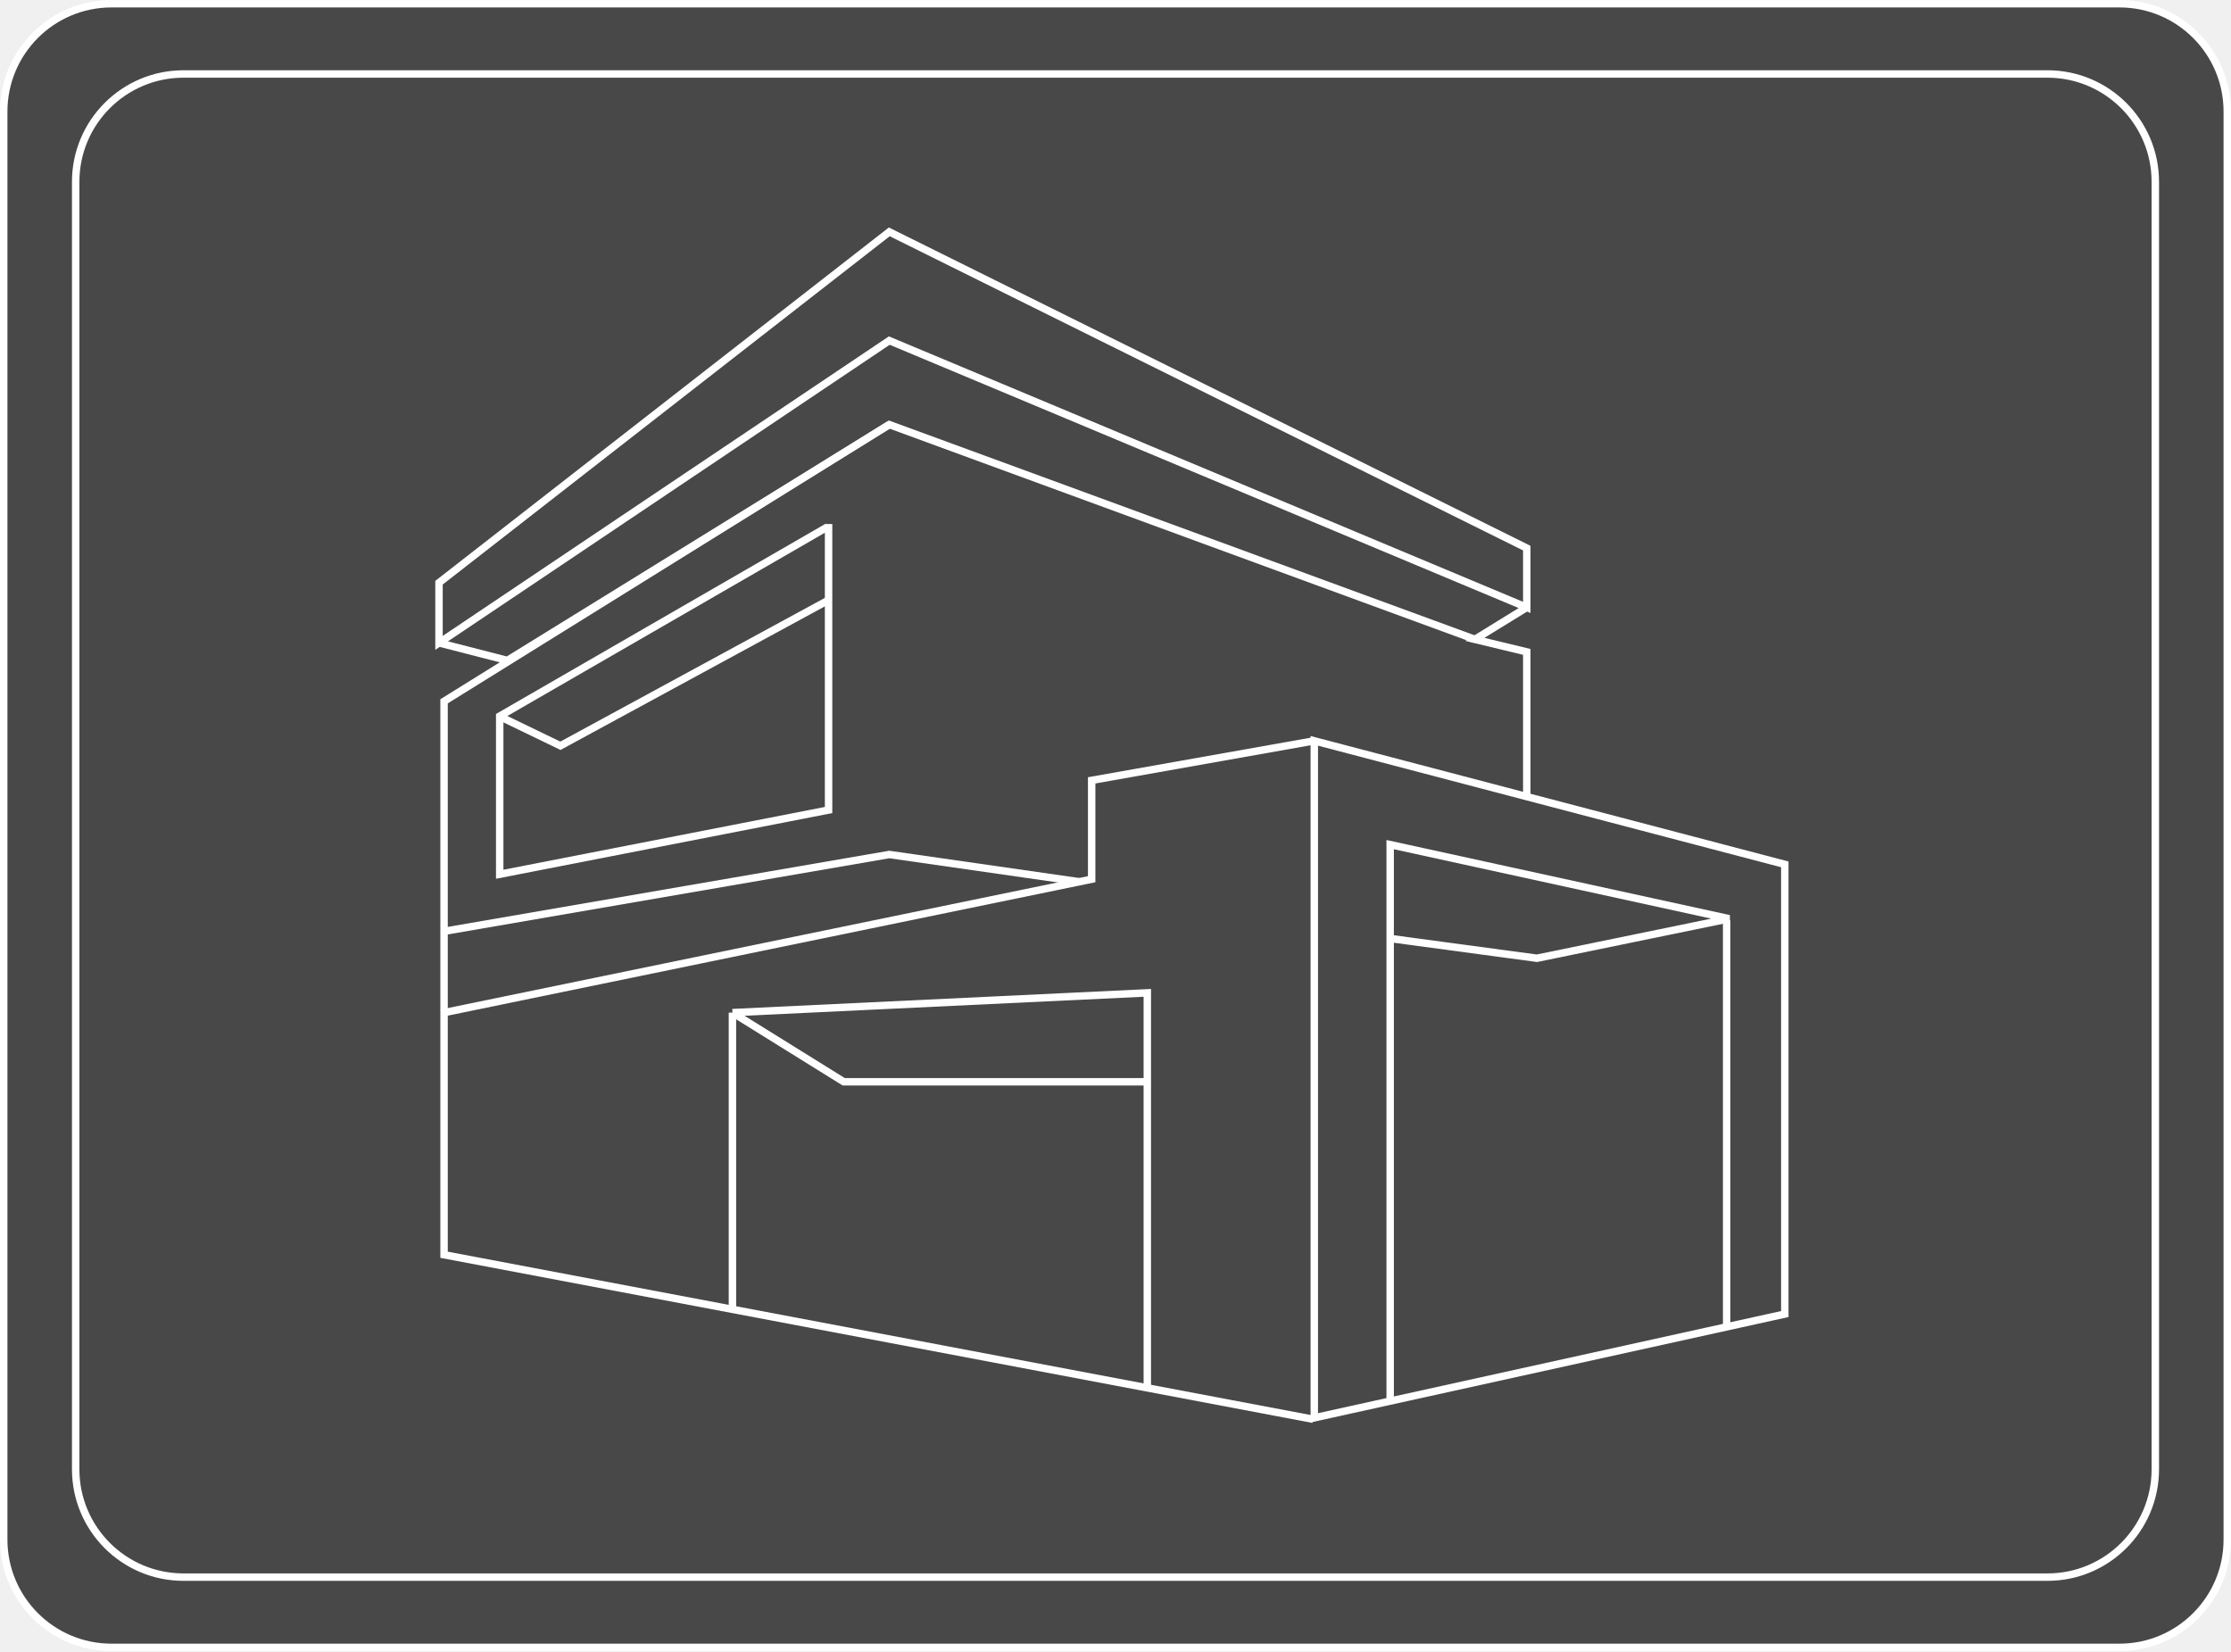
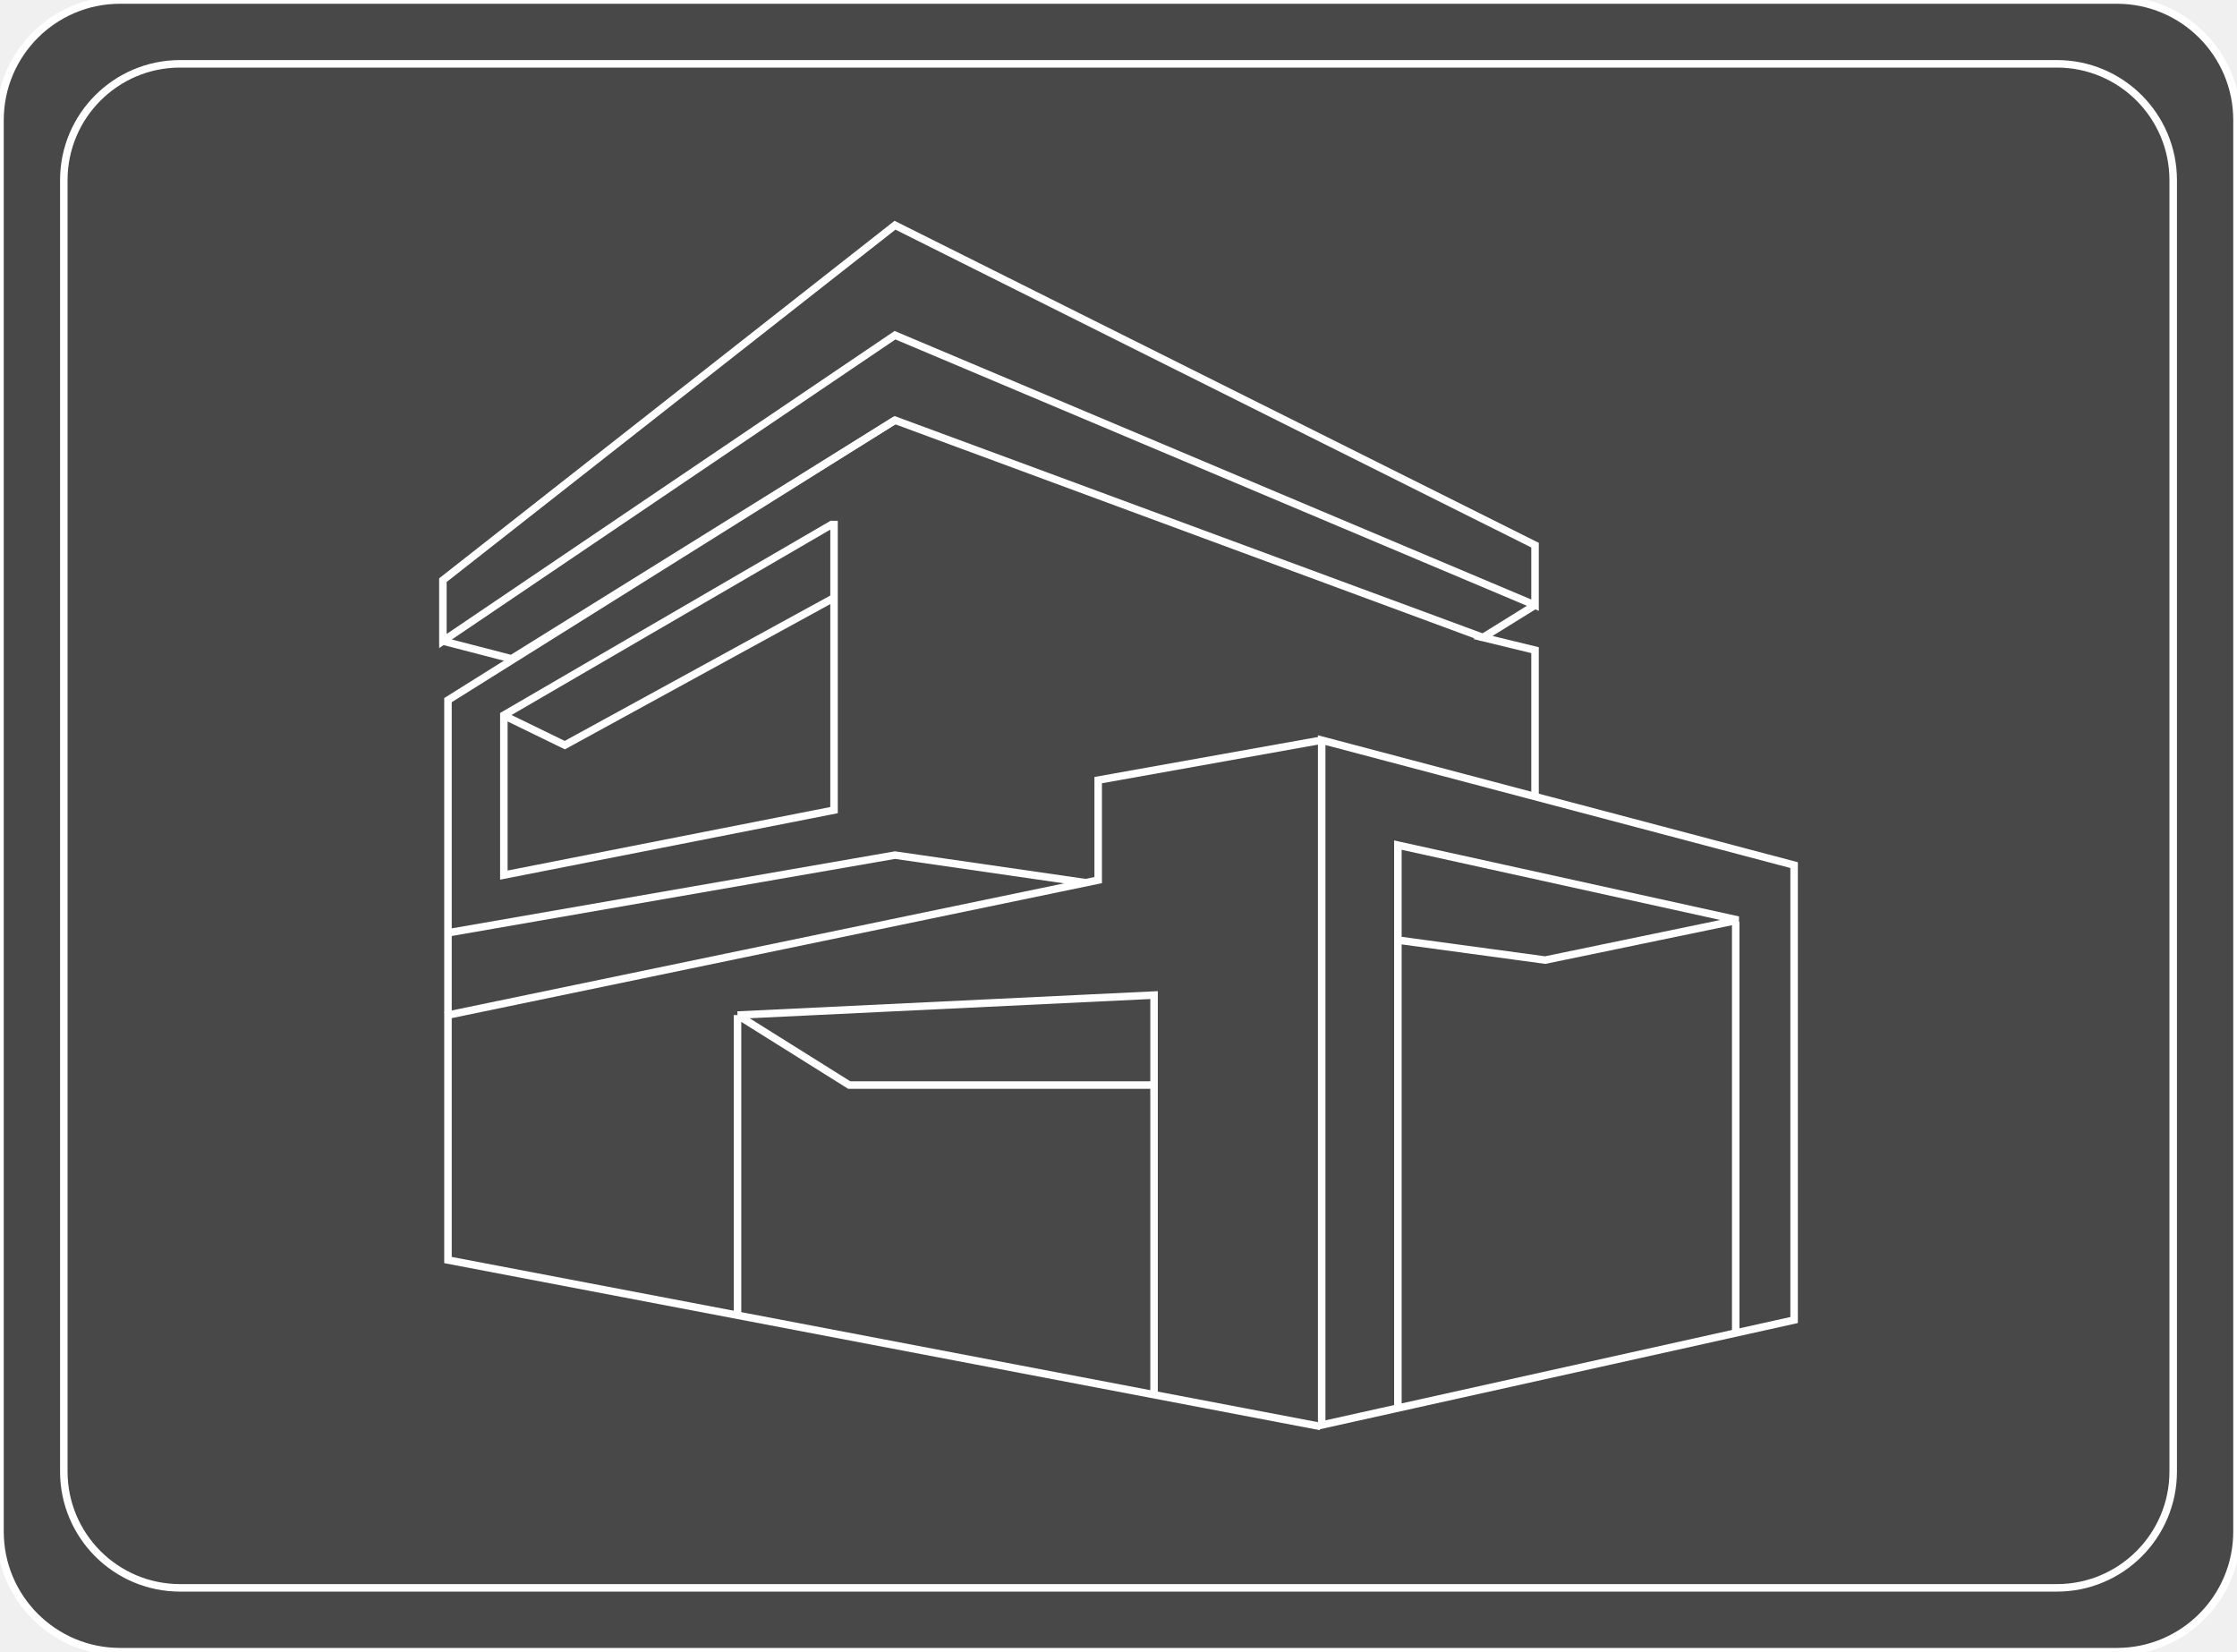
- <svg xmlns="http://www.w3.org/2000/svg" width="300" height="222" fill="none">
-   <rect x=".5" y=".5" width="299" height="221" rx="14.5" fill="#484848" stroke="#fff" />
-   <path d="M145.161 120.825c-12.774 0-23.129-10.108-23.129-22.578 0-12.47 10.355-22.578 23.129-22.578 12.774 0 23.129 10.108 23.129 22.578 0 12.47-10.355 22.578-23.129 22.578zm0-42.7c-11.322 0-20.613 9.069-20.613 20.122 0 11.053 9.291 20.122 20.613 20.122 11.323 0 20.613-9.069 20.613-20.122 0-11.053-9.29-20.122-20.613-20.122z" fill="#134563" />
-   <path d="M132.871 96.924h24.581v2.645h-24.581v-2.645z" fill="#134563" />
-   <path d="M143.806 86.25h2.71v23.994h-2.71V86.249z" fill="#134563" />
-   <rect x="10.177" y="9.947" width="279.645" height="202.106" rx="14.5" fill="#484848" stroke="#fff" />
-   <path d="m145.124 118.557-25.542-3.667L60 125.17" stroke="#fff" />
-   <path d="M59.713 135.842V94.294l59.869-37.207" stroke="#fff" />
-   <path d="M111.267 80.77 75.36 100.273l-8.106-3.915" stroke="#fff" />
-   <path d="M111.418 70.457v38.454l-44.222 8.637V96.287l44.071-25.436" stroke="#fff" />
-   <path d="m59.032 86.438 9.19 2.362 51.36-31.713 78.743 28.879" stroke="#fff" />
-   <path d="m205.303 81.67-85.721-35.878-60.55 40.646v-8.09l60.55-47.174 85.721 42.523v7.973zm0 0-6.978 4.296 6.978 1.684v19.571M154.278 186.852v-41.399m-55.787-9.301 55.787-2.658v11.959m-55.787-9.301v39.864m0-39.864 14.968 9.301h40.819m77.903-21.7v54.319" stroke="#fff" />
-   <path d="m176.73 99.609-29.935 5.315v13.289l-87.082 17.939v32.556l116.848 22.118" stroke="#fff" />
-   <path d="m234.022 177.999-57.293 12.635V99.609L240 116.219v60.462l-5.978 1.318zm0 0-47.088 10.384v-62.197m0 0v-12.624l45.582 9.966-25.852 5.315-19.73-2.657z" stroke="#fff" />
+ <svg xmlns="http://www.w3.org/2000/svg" width="298" height="220" viewBox="0 0 298 220" fill="none">
+   <rect width="298" height="220" rx="16" fill="#484848" />
+   <rect width="298" height="220" rx="16" stroke="white" />
+   <path d="M148.968 132.808C136.194 132.808 125.839 122.7 125.839 110.23C125.839 97.76 136.194 87.652 148.968 87.652C161.742 87.652 172.097 97.76 172.097 110.23C172.097 122.7 161.742 132.808 148.968 132.808ZM148.968 90.108C137.645 90.108 128.355 99.177 128.355 110.23C128.355 121.282 137.645 130.351 148.968 130.351C160.29 130.351 169.581 121.282 169.581 110.23C169.581 99.177 160.29 90.108 148.968 90.108Z" fill="#134563" />
+   <path d="M136.677 108.907H161.258V111.552H136.677V108.907Z" fill="#134563" />
+   <path d="M147.613 98.232H150.323V122.227H147.613V98.232Z" fill="#134563" />
+   <rect x="8.5" y="8.5" width="281" height="203" rx="15.5" fill="#484848" stroke="white" />
+   <path d="M144.631 117.574L119.226 113.899L59.963 124.201" stroke="white" />
+   <path d="M59.677 134.896V93.257L119.226 55.969" stroke="white" />
+   <path d="M110.956 79.704L75.241 99.25L67.178 95.326" stroke="white" />
+   <path d="M111.105 69.369V107.906L67.12 116.562V95.255L110.955 69.763" stroke="white" />
+   <path d="M59 85.385L68.14 87.752L119.226 55.969L197.548 84.911" stroke="white" />
+   <path d="M204.489 80.606L119.226 44.649L59 85.385V77.276L119.226 30L204.489 72.615V80.606ZM204.489 80.606L197.548 84.911L204.489 86.599V106.213" stroke="white" />
+   <path d="M153.737 186.017V144.529M98.248 135.207L153.737 132.543V144.529M98.248 135.207V175.159M98.248 135.207L113.135 144.529H153.737M231.223 122.781V177.219" stroke="white" />
+   <path d="M176.068 98.584L146.294 103.911V117.228L59.677 135.207V167.834L175.9 190" stroke="white" />
+   <path d="M233.054 177.146L176.068 189.808V98.584L239 115.231V175.824L233.054 177.146ZM233.054 177.146L186.218 187.552V125.219M186.218 125.219V112.567L231.556 122.555L205.842 127.882L186.218 125.219Z" stroke="white" />
</svg>
